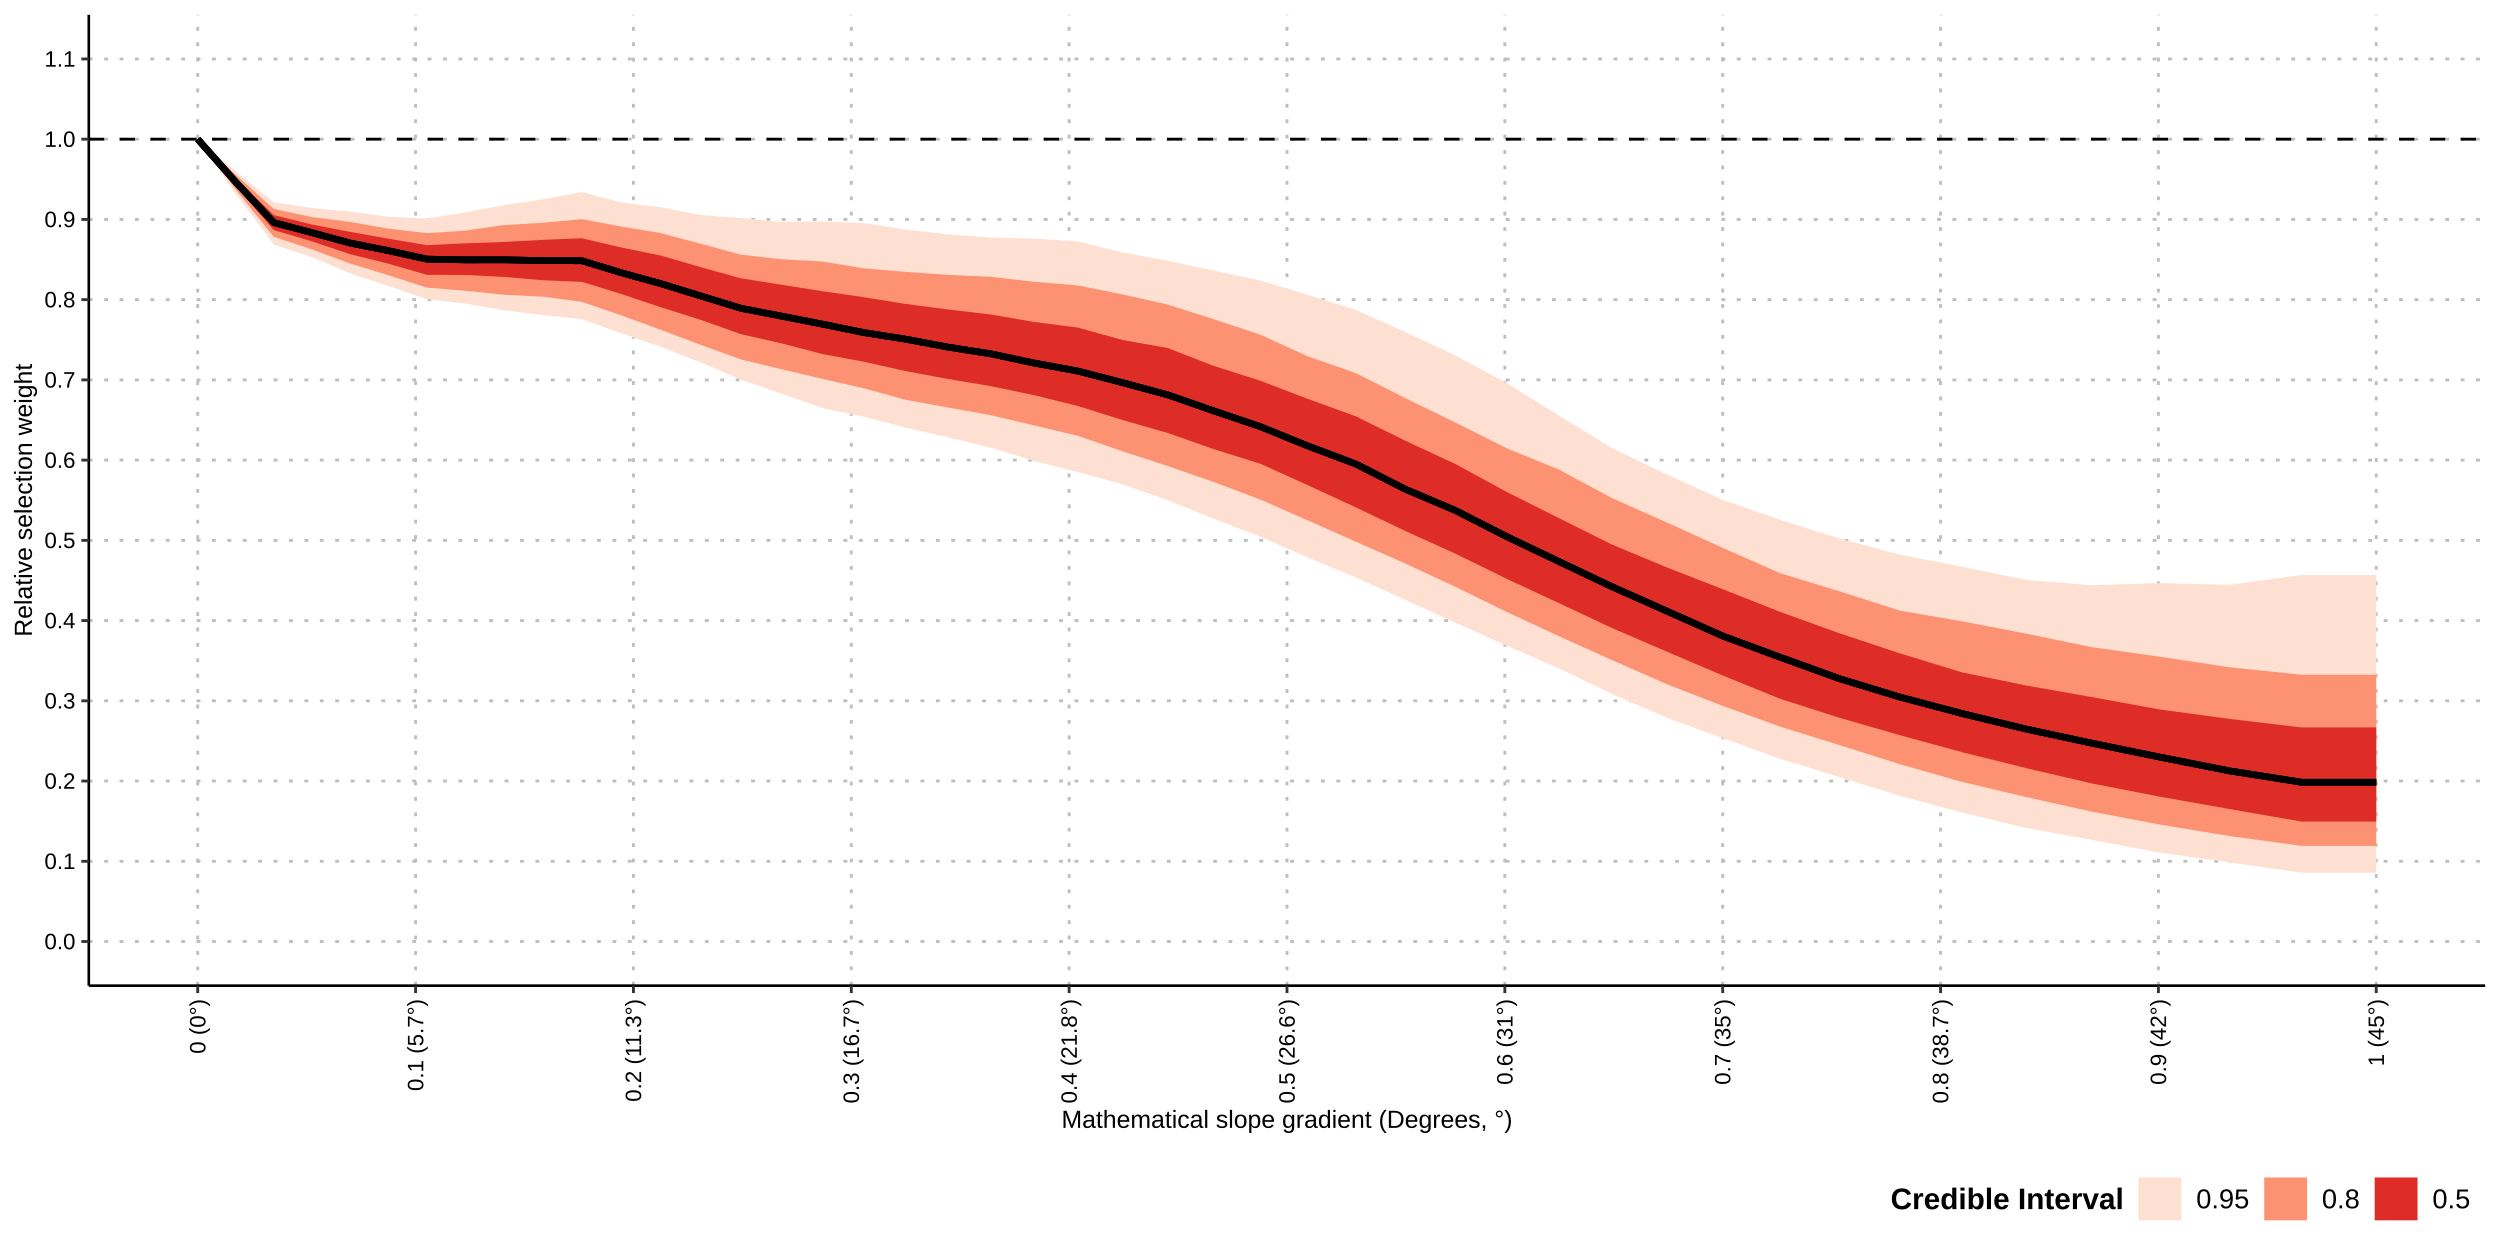
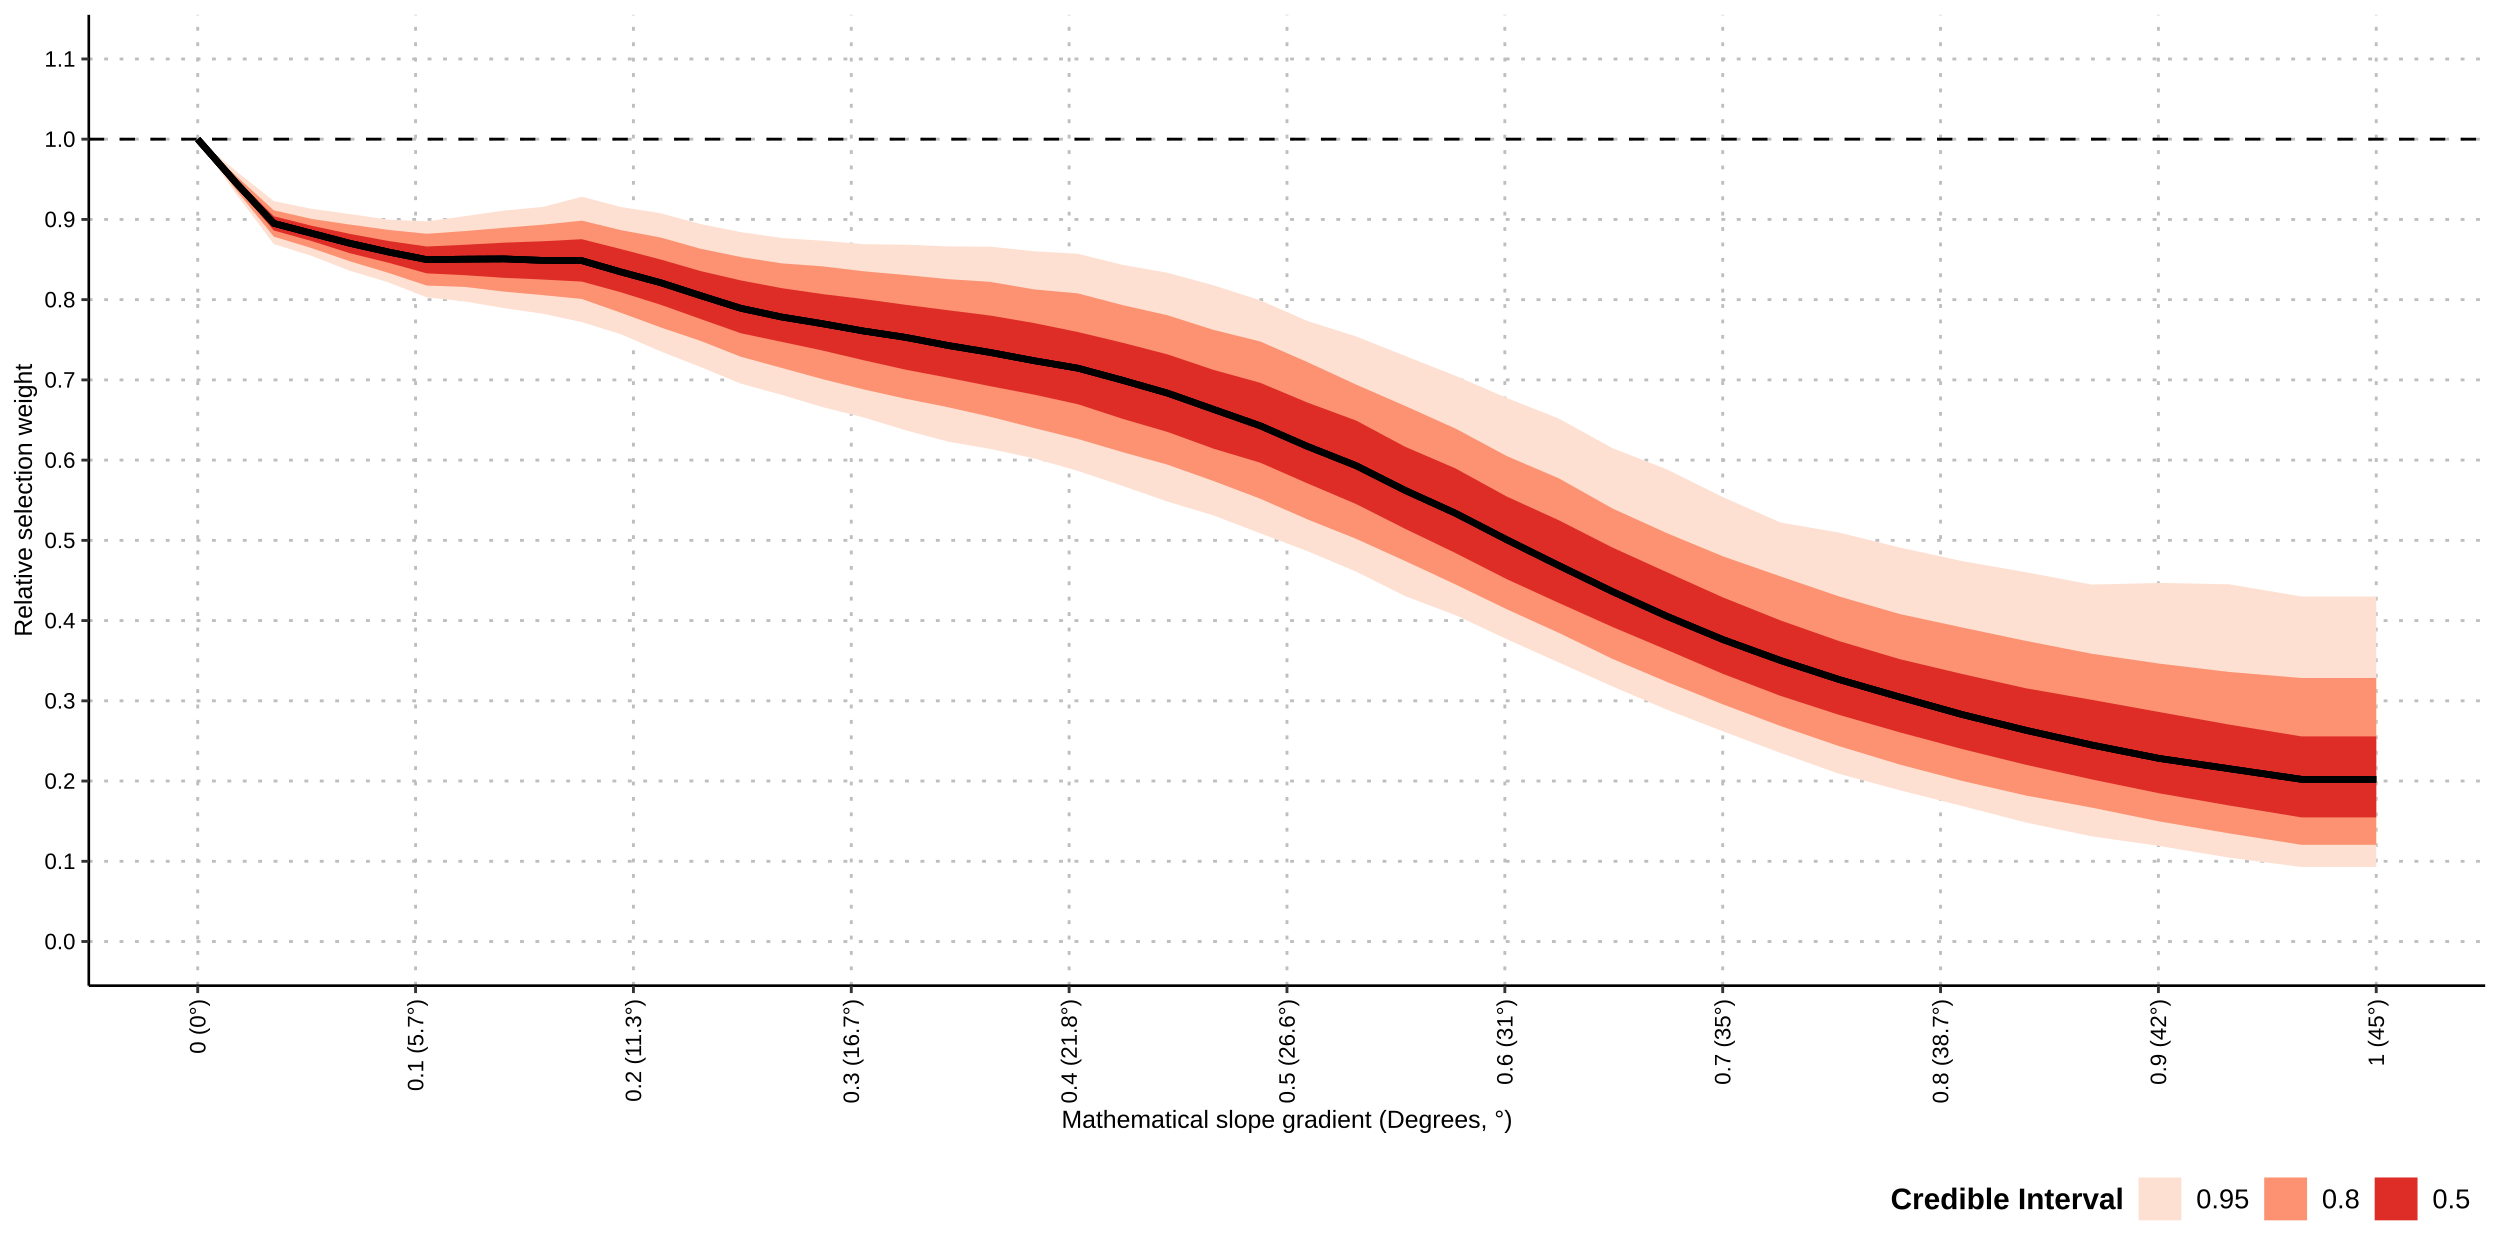
<svg xmlns="http://www.w3.org/2000/svg" width="1008.00pt" height="504.00pt" viewBox="0 0 1008.00 504.00">
  <g class="svglite">
    <defs>
      <style type="text/css">
    .svglite line, .svglite polyline, .svglite polygon, .svglite path, .svglite rect, .svglite circle {
      fill: none;
      stroke: #000000;
      stroke-linecap: round;
      stroke-linejoin: round;
      stroke-miterlimit: 10.00;
    }
    .svglite text {
      white-space: pre;
    }
    .svglite g.glyphgroup path {
      fill: inherit;
      stroke: none;
    }
  </style>
    </defs>
    <rect width="100%" height="100%" style="stroke: none; fill: #FFFFFF;" />
    <defs>
      <clipPath id="cpMC4wMHwxMDA4LjAwfDAuMDB8NTA0LjAw">
        <rect x="0.00" y="0.00" width="1008.00" height="504.00" />
      </clipPath>
    </defs>
    <g clip-path="url(#cpMC4wMHwxMDA4LjAwfDAuMDB8NTA0LjAw)">
      <rect x="0" y="0.00" width="1008.00" height="504.00" style="stroke-width: 1.16; stroke: #FFFFFF; fill: #FFFFFF;" />
    </g>
    <defs>
      <clipPath id="cpMzUuODB8MTAwMi4wMnw1Ljk4fDM5Ny40MQ==">
        <rect x="35.80" y="5.98" width="966.22" height="391.44" />
      </clipPath>
    </defs>
    <g clip-path="url(#cpMzUuODB8MTAwMi4wMnw1Ljk4fDM5Ny40MQ==)">
      <polyline points="35.80,379.62 1002.02,379.62 " style="stroke-width: 1.16; stroke: #BEBEBE; stroke-dasharray: 1.55,4.66; stroke-linecap: butt;" />
      <polyline points="35.80,347.27 1002.02,347.27 " style="stroke-width: 1.16; stroke: #BEBEBE; stroke-dasharray: 1.55,4.66; stroke-linecap: butt;" />
      <polyline points="35.80,314.92 1002.02,314.92 " style="stroke-width: 1.16; stroke: #BEBEBE; stroke-dasharray: 1.55,4.66; stroke-linecap: butt;" />
      <polyline points="35.80,282.57 1002.02,282.57 " style="stroke-width: 1.16; stroke: #BEBEBE; stroke-dasharray: 1.55,4.66; stroke-linecap: butt;" />
      <polyline points="35.80,250.22 1002.02,250.22 " style="stroke-width: 1.16; stroke: #BEBEBE; stroke-dasharray: 1.55,4.66; stroke-linecap: butt;" />
      <polyline points="35.80,217.87 1002.02,217.87 " style="stroke-width: 1.16; stroke: #BEBEBE; stroke-dasharray: 1.55,4.66; stroke-linecap: butt;" />
      <polyline points="35.80,185.52 1002.02,185.52 " style="stroke-width: 1.16; stroke: #BEBEBE; stroke-dasharray: 1.55,4.66; stroke-linecap: butt;" />
      <polyline points="35.80,153.17 1002.02,153.17 " style="stroke-width: 1.16; stroke: #BEBEBE; stroke-dasharray: 1.55,4.66; stroke-linecap: butt;" />
      <polyline points="35.80,120.82 1002.02,120.82 " style="stroke-width: 1.16; stroke: #BEBEBE; stroke-dasharray: 1.55,4.66; stroke-linecap: butt;" />
      <polyline points="35.80,88.47 1002.02,88.47 " style="stroke-width: 1.16; stroke: #BEBEBE; stroke-dasharray: 1.55,4.66; stroke-linecap: butt;" />
      <polyline points="35.80,56.12 1002.02,56.12 " style="stroke-width: 1.16; stroke: #BEBEBE; stroke-dasharray: 1.55,4.66; stroke-linecap: butt;" />
      <polyline points="35.80,23.77 1002.02,23.77 " style="stroke-width: 1.16; stroke: #BEBEBE; stroke-dasharray: 1.55,4.66; stroke-linecap: butt;" />
      <polyline points="79.72,397.41 79.72,5.98 " style="stroke-width: 1.16; stroke: #BEBEBE; stroke-dasharray: 1.55,4.66; stroke-linecap: butt;" />
      <polyline points="167.56,397.41 167.56,5.98 " style="stroke-width: 1.16; stroke: #BEBEBE; stroke-dasharray: 1.55,4.66; stroke-linecap: butt;" />
      <polyline points="255.40,397.41 255.40,5.98 " style="stroke-width: 1.16; stroke: #BEBEBE; stroke-dasharray: 1.55,4.66; stroke-linecap: butt;" />
      <polyline points="343.24,397.41 343.24,5.98 " style="stroke-width: 1.16; stroke: #BEBEBE; stroke-dasharray: 1.55,4.66; stroke-linecap: butt;" />
      <polyline points="431.07,397.41 431.07,5.98 " style="stroke-width: 1.16; stroke: #BEBEBE; stroke-dasharray: 1.55,4.66; stroke-linecap: butt;" />
      <polyline points="518.91,397.41 518.91,5.98 " style="stroke-width: 1.16; stroke: #BEBEBE; stroke-dasharray: 1.55,4.66; stroke-linecap: butt;" />
      <polyline points="606.75,397.41 606.75,5.98 " style="stroke-width: 1.16; stroke: #BEBEBE; stroke-dasharray: 1.55,4.66; stroke-linecap: butt;" />
      <polyline points="694.59,397.41 694.59,5.98 " style="stroke-width: 1.16; stroke: #BEBEBE; stroke-dasharray: 1.55,4.66; stroke-linecap: butt;" />
      <polyline points="782.43,397.41 782.43,5.98 " style="stroke-width: 1.16; stroke: #BEBEBE; stroke-dasharray: 1.55,4.66; stroke-linecap: butt;" />
      <polyline points="870.27,397.41 870.27,5.98 " style="stroke-width: 1.16; stroke: #BEBEBE; stroke-dasharray: 1.55,4.66; stroke-linecap: butt;" />
      <polyline points="958.10,397.41 958.10,5.98 " style="stroke-width: 1.16; stroke: #BEBEBE; stroke-dasharray: 1.55,4.66; stroke-linecap: butt;" />
-       <polygon points="79.72,56.12 95.05,69.09 110.40,81.54 125.76,83.87 141.14,85.32 156.57,87.39 172.04,88.13 187.57,85.68 203.17,82.72 218.84,80.38 234.60,77.43 250.46,81.65 266.43,83.57 282.51,86.70 298.73,87.93 315.08,89.48 331.59,89.31 348.27,89.96 365.13,92.54 382.17,94.49 399.43,95.75 416.90,96.22 434.61,97.35 452.57,101.79 470.80,105.15 489.32,109.10 508.14,113.12 527.28,118.90 546.77,125.00 566.62,133.89 586.86,143.31 607.51,154.48 628.60,167.58 650.15,180.78 672.20,191.35 694.77,201.59 717.90,209.61 741.63,217.16 765.99,223.63 791.02,228.49 816.77,233.79 843.29,235.96 870.62,235.09 898.83,235.79 927.97,231.86 958.10,231.86 958.10,351.89 927.97,351.89 898.83,347.69 870.62,343.74 843.29,338.63 816.77,333.80 791.02,327.57 765.99,320.86 741.63,313.30 717.90,306.01 694.77,297.66 672.20,289.46 650.15,279.90 628.60,269.53 607.51,260.36 586.86,251.06 566.62,241.87 546.77,232.87 527.28,224.79 508.14,216.39 489.32,209.16 470.80,201.66 452.57,195.26 434.61,190.34 416.90,185.83 399.43,180.52 382.17,176.29 365.13,172.46 348.27,167.99 331.59,164.53 315.08,158.72 298.73,153.05 282.51,146.13 266.43,139.90 250.46,134.36 234.60,128.71 218.84,127.05 203.17,125.12 187.57,122.41 172.04,120.59 156.57,115.30 141.14,110.22 125.76,103.70 110.40,98.63 95.05,78.12 79.72,56.12 " style="stroke-width: 0.00; stroke: none; stroke-linecap: butt; fill: #FEE0D2;" />
-       <polygon points="79.72,56.12 95.05,70.50 110.40,84.24 125.76,87.53 141.14,89.47 156.57,92.18 172.04,94.00 187.57,93.00 203.17,90.75 218.84,89.82 234.60,88.37 250.46,91.31 266.43,93.98 282.51,98.27 298.73,102.69 315.08,104.53 331.59,105.46 348.27,108.19 365.13,109.62 382.17,110.80 399.43,111.62 416.90,113.61 434.61,115.09 452.57,118.69 470.80,122.79 489.32,128.69 508.14,134.93 527.28,143.65 546.77,150.49 566.62,160.53 586.86,170.38 607.51,180.73 628.60,189.34 650.15,200.92 672.20,210.71 694.77,220.97 717.90,231.16 741.63,238.39 765.99,246.20 791.02,250.50 816.77,255.44 843.29,260.92 870.62,264.76 898.83,269.03 927.97,272.04 958.10,272.04 958.10,341.06 927.97,341.06 898.83,337.09 870.62,332.43 843.29,327.24 816.77,321.35 791.02,315.24 765.99,308.12 741.63,300.41 717.90,293.03 694.77,284.70 672.20,275.95 650.15,266.24 628.60,256.56 607.51,246.74 586.86,236.65 566.62,227.22 546.77,218.46 527.28,209.83 508.14,201.42 489.32,194.34 470.80,187.89 452.57,181.96 434.61,175.74 416.90,171.51 399.43,167.42 382.17,164.30 365.13,161.22 348.27,156.56 331.59,152.76 315.08,148.88 298.73,144.94 282.51,139.06 266.43,133.01 250.46,127.14 234.60,121.72 218.84,119.62 203.17,118.85 187.57,117.24 172.04,115.96 156.57,110.96 141.14,106.26 125.76,100.56 110.40,95.50 95.05,76.45 79.72,56.12 " style="stroke-width: 0.00; stroke: none; stroke-linecap: butt; fill: #FC9272;" />
-       <polygon points="79.72,56.12 95.05,71.80 110.40,86.73 125.76,90.54 141.14,93.49 156.57,96.23 172.04,98.84 187.57,98.10 203.17,97.57 218.84,96.70 234.60,96.06 250.46,99.78 266.43,103.04 282.51,107.72 298.73,112.21 315.08,114.81 331.59,117.41 348.27,119.83 365.13,122.55 382.17,124.76 399.43,126.80 416.90,129.80 434.61,132.09 452.57,137.08 470.80,140.32 489.32,147.52 508.14,153.51 527.28,160.81 546.77,167.91 566.62,177.69 586.86,187.11 607.51,198.35 628.60,208.93 650.15,219.67 672.20,228.84 694.77,237.63 717.90,246.77 741.63,255.33 765.99,263.42 791.02,271.08 816.77,276.36 843.29,281.04 870.62,286.04 898.83,289.85 927.97,293.30 958.10,293.30 958.10,331.27 927.97,331.27 898.83,326.19 870.62,321.18 843.29,315.87 816.77,309.68 791.02,303.27 765.99,296.43 741.63,289.40 717.90,281.82 694.77,272.44 672.20,262.81 650.15,253.31 628.60,243.21 607.51,233.41 586.86,223.26 566.62,214.11 546.77,204.63 527.28,195.63 508.14,186.98 489.32,181.07 470.80,174.58 452.57,169.35 434.61,163.71 416.90,159.33 399.43,155.69 382.17,152.80 365.13,149.64 348.27,145.85 331.59,142.76 315.08,138.45 298.73,134.73 282.51,128.97 266.43,123.88 250.46,118.53 234.60,113.65 218.84,112.99 203.17,111.65 187.57,110.87 172.04,110.81 156.57,106.31 141.14,102.50 125.76,97.31 110.40,92.78 95.05,75.00 79.72,56.12 " style="stroke-width: 0.00; stroke: none; stroke-linecap: butt; fill: #DE2D26;" />
-       <polyline points="79.72,56.12 95.05,73.40 110.40,89.76 125.76,93.81 141.14,98.00 156.57,101.06 172.04,104.47 187.57,104.78 203.17,104.76 218.84,105.05 234.60,105.14 250.46,109.96 266.43,114.38 282.51,119.32 298.73,124.30 315.08,127.46 331.59,130.69 348.27,134.10 365.13,136.75 382.17,139.95 399.43,142.66 416.90,146.37 434.61,149.63 452.57,154.28 470.80,159.20 489.32,165.65 508.14,172.02 527.28,179.80 546.77,187.13 566.62,197.26 586.86,205.84 607.51,216.37 628.60,226.44 650.15,236.66 672.20,246.46 694.77,256.51 717.90,265.05 741.63,273.64 765.99,281.05 791.02,287.68 816.77,293.93 843.29,299.62 870.62,305.23 898.83,310.80 927.97,315.40 958.10,315.40 " style="stroke-width: 2.67; stroke-linecap: butt;" />
-       <polyline points="79.72,56.12 95.05,73.40 110.40,89.76 125.76,93.81 141.14,98.00 156.57,101.06 172.04,104.47 187.57,104.78 203.17,104.76 218.84,105.05 234.60,105.14 250.46,109.96 266.43,114.38 282.51,119.32 298.73,124.30 315.08,127.46 331.59,130.69 348.27,134.10 365.13,136.75 382.17,139.95 399.43,142.66 416.90,146.37 434.61,149.63 452.57,154.28 470.80,159.20 489.32,165.65 508.14,172.02 527.28,179.80 546.77,187.13 566.62,197.26 586.86,205.84 607.51,216.37 628.60,226.44 650.15,236.66 672.20,246.46 694.77,256.51 717.90,265.05 741.63,273.64 765.99,281.05 791.02,287.68 816.77,293.93 843.29,299.62 870.62,305.23 898.83,310.80 927.97,315.40 958.10,315.40 " style="stroke-width: 2.67; stroke-linecap: butt;" />
-       <polyline points="79.72,56.12 95.05,73.40 110.40,89.76 125.76,93.81 141.14,98.00 156.57,101.06 172.04,104.47 187.57,104.78 203.17,104.76 218.84,105.05 234.60,105.14 250.46,109.96 266.43,114.38 282.51,119.32 298.73,124.30 315.08,127.46 331.59,130.69 348.27,134.10 365.13,136.75 382.17,139.95 399.43,142.66 416.90,146.37 434.61,149.63 452.57,154.28 470.80,159.20 489.32,165.65 508.14,172.02 527.28,179.80 546.77,187.13 566.62,197.26 586.86,205.84 607.51,216.37 628.60,226.44 650.15,236.66 672.20,246.46 694.77,256.51 717.90,265.05 741.63,273.64 765.99,281.05 791.02,287.68 816.77,293.93 843.29,299.62 870.62,305.23 898.83,310.80 927.97,315.40 958.10,315.40 " style="stroke-width: 2.67; stroke-linecap: butt;" />
+       <polygon points="79.72,56.12 95.05,68.86 110.40,81.09 125.76,84.21 141.14,86.32 156.57,88.58 172.04,89.26 187.57,87.12 203.17,84.90 218.84,83.43 234.60,79.34 250.46,83.48 266.43,85.99 282.51,90.35 298.73,93.60 315.08,95.95 331.59,97.05 348.27,98.44 365.13,98.67 382.17,99.33 399.43,99.47 416.90,101.30 434.61,102.31 452.57,106.78 470.80,110.01 489.32,115.04 508.14,121.10 527.28,129.48 546.77,135.65 566.62,143.55 586.86,151.52 607.51,160.45 628.60,168.81 650.15,180.70 672.20,189.31 694.77,200.48 717.90,210.68 741.63,214.76 765.99,220.76 791.02,226.21 816.77,230.71 843.29,235.69 870.62,235.03 898.83,235.59 927.97,240.51 958.10,240.51 958.10,349.58 927.97,349.58 898.83,345.83 870.62,341.11 843.29,337.21 816.77,331.62 791.02,324.97 765.99,318.64 741.63,312.04 717.90,303.59 694.77,294.91 672.20,286.19 650.15,276.78 628.60,267.15 607.51,257.72 586.86,248.03 566.62,240.40 546.77,230.48 527.28,222.27 508.14,215.04 489.32,207.84 470.80,202.27 452.57,195.91 434.61,189.88 416.90,184.82 399.43,181.05 382.17,178.06 365.13,173.49 348.27,168.33 331.59,164.13 315.08,159.19 298.73,154.70 282.51,148.00 266.43,141.72 250.46,134.81 234.60,129.89 218.84,126.50 203.17,124.24 187.57,121.58 172.04,119.88 156.57,113.85 141.14,109.20 125.76,103.23 110.40,98.42 95.05,78.01 79.72,56.12 " style="stroke-width: 0.00; stroke: none; stroke-linecap: butt; fill: #FEE0D2;" />
+       <polygon points="79.72,56.12 95.05,70.79 110.40,84.79 125.76,88.30 141.14,90.57 156.57,92.69 172.04,94.25 187.57,93.16 203.17,91.84 218.84,90.59 234.60,88.97 250.46,92.80 266.43,95.78 282.51,100.31 298.73,103.64 315.08,106.18 331.59,107.39 348.27,109.38 365.13,110.89 382.17,112.54 399.43,113.69 416.90,116.68 434.61,118.30 452.57,123.01 470.80,127.13 489.32,133.03 508.14,137.69 527.28,146.06 546.77,155.06 566.62,163.71 586.86,172.80 607.51,183.87 628.60,192.90 650.15,205.02 672.20,215.02 694.77,224.36 717.90,232.41 741.63,240.52 765.99,247.59 791.02,252.98 816.77,258.40 843.29,263.58 870.62,267.57 898.83,270.94 927.97,273.38 958.10,273.38 958.10,340.63 927.97,340.63 898.83,336.04 870.62,331.20 843.29,325.62 816.77,320.75 791.02,314.84 765.99,308.28 741.63,300.89 717.90,292.74 694.77,284.04 672.20,275.00 650.15,265.67 628.60,255.21 607.51,245.65 586.86,235.66 566.62,226.23 546.77,217.25 527.28,209.47 508.14,201.10 489.32,193.96 470.80,187.38 452.57,182.30 434.61,177.00 416.90,172.57 399.43,168.09 382.17,164.18 365.13,160.79 348.27,157.02 331.59,152.86 315.08,148.33 298.73,143.86 282.51,137.47 266.43,132.03 250.46,126.15 234.60,120.55 218.84,119.00 203.17,117.58 187.57,115.71 172.04,115.14 156.57,110.02 141.14,105.38 125.76,100.09 110.40,95.42 95.05,76.41 79.72,56.12 " style="stroke-width: 0.00; stroke: none; stroke-linecap: butt; fill: #FC9272;" />
+       <polygon points="79.72,56.12 95.05,72.05 110.40,87.20 125.76,91.05 141.14,94.32 156.57,97.16 172.04,99.39 187.57,98.68 203.17,97.85 218.84,97.27 234.60,96.45 250.46,100.46 266.43,104.65 282.51,109.31 298.73,113.07 315.08,116.17 331.59,118.57 348.27,120.60 365.13,122.90 382.17,125.09 399.43,127.26 416.90,130.25 434.61,133.88 452.57,138.18 470.80,142.91 489.32,149.15 508.14,154.35 527.28,162.36 546.77,169.57 566.62,180.17 586.86,188.87 607.51,200.20 628.60,209.81 650.15,220.78 672.20,230.78 694.77,240.92 717.90,250.17 741.63,258.52 765.99,265.78 791.02,271.73 816.77,277.50 843.29,282.15 870.62,287.10 898.83,292.16 927.97,296.92 958.10,296.92 958.10,329.58 927.97,329.58 898.83,324.79 870.62,319.87 843.29,314.24 816.77,308.36 791.02,301.99 765.99,295.29 741.63,288.28 717.90,280.58 694.77,271.75 672.20,262.09 650.15,252.80 628.60,243.15 607.51,233.52 586.86,223.00 566.62,213.26 546.77,203.23 527.28,194.95 508.14,186.57 489.32,180.92 470.80,174.19 452.57,168.86 434.61,162.99 416.90,159.11 399.43,155.75 382.17,152.29 365.13,149.06 348.27,145.27 331.59,141.32 315.08,137.83 298.73,134.38 282.51,128.64 266.43,122.90 250.46,117.89 234.60,113.54 218.84,112.71 203.17,112.02 187.57,110.97 172.04,110.22 156.57,105.93 141.14,102.13 125.76,97.22 110.40,92.94 95.05,75.09 79.72,56.12 " style="stroke-width: 0.00; stroke: none; stroke-linecap: butt; fill: #DE2D26;" />
+       <polyline points="79.72,56.12 95.05,73.57 110.40,90.07 125.76,94.10 141.14,98.12 156.57,101.60 172.04,104.68 187.57,104.49 203.17,104.39 218.84,104.98 234.60,105.10 250.46,109.69 266.43,114.01 282.51,119.21 298.73,124.31 315.08,127.81 331.59,130.52 348.27,133.48 365.13,136.03 382.17,139.29 399.43,142.14 416.90,145.43 434.61,148.46 452.57,153.32 470.80,158.54 489.32,165.07 508.14,171.69 527.28,180.04 546.77,187.76 566.62,197.76 586.86,206.96 607.51,217.62 628.60,228.08 650.15,238.52 672.20,248.53 694.77,257.92 717.90,266.31 741.63,274.03 765.99,281.06 791.02,288.08 816.77,294.44 843.29,300.37 870.62,305.81 898.83,309.96 927.97,314.23 958.10,314.23 " style="stroke-width: 2.67; stroke-linecap: butt;" />
+       <polyline points="79.72,56.12 95.05,73.57 110.40,90.07 125.76,94.10 141.14,98.12 156.57,101.60 172.04,104.68 187.57,104.49 203.17,104.39 218.84,104.98 234.60,105.10 250.46,109.69 266.43,114.01 282.51,119.21 298.73,124.31 315.08,127.81 331.59,130.52 348.27,133.48 365.13,136.03 382.17,139.29 399.43,142.14 416.90,145.43 434.61,148.46 452.57,153.32 470.80,158.54 489.32,165.07 508.14,171.69 527.28,180.04 546.77,187.76 566.62,197.76 586.86,206.96 607.51,217.62 628.60,228.08 650.15,238.52 672.20,248.53 694.77,257.92 717.90,266.31 741.63,274.03 765.99,281.06 791.02,288.08 816.77,294.44 843.29,300.37 870.62,305.81 898.83,309.96 927.97,314.23 958.10,314.23 " style="stroke-width: 2.67; stroke-linecap: butt;" />
+       <polyline points="79.72,56.12 95.05,73.57 110.40,90.07 125.76,94.10 141.14,98.12 156.57,101.60 172.04,104.68 187.57,104.49 203.17,104.39 218.84,104.98 234.60,105.10 250.46,109.69 266.43,114.01 282.51,119.21 298.73,124.31 315.08,127.81 331.59,130.52 348.27,133.48 365.13,136.03 382.17,139.29 399.43,142.14 416.90,145.43 434.61,148.46 452.57,153.32 470.80,158.54 489.32,165.07 508.14,171.69 527.28,180.04 546.77,187.76 566.62,197.76 586.86,206.96 607.51,217.62 628.60,228.08 650.15,238.52 672.20,248.53 694.77,257.92 717.90,266.31 741.63,274.03 765.99,281.06 791.02,288.08 816.77,294.44 843.29,300.37 870.62,305.81 898.83,309.96 927.97,314.23 958.10,314.23 " style="stroke-width: 2.67; stroke-linecap: butt;" />
      <line x1="35.80" y1="56.12" x2="1002.02" y2="56.12" style="stroke-width: 1.16; stroke-dasharray: 6.21,6.21; stroke-linecap: butt;" />
    </g>
    <g clip-path="url(#cpMC4wMHwxMDA4LjAwfDAuMDB8NTA0LjAw)">
      <polyline points="35.80,397.41 35.80,5.98 " style="stroke-width: 1.07; stroke-linecap: butt;" />
      <text x="30.42" y="382.72" text-anchor="end" style="font-size: 9.00px; font-family: &quot;Liberation Sans&quot;;" textLength="12.50px" lengthAdjust="spacingAndGlyphs">0.0</text>
      <text x="30.42" y="350.37" text-anchor="end" style="font-size: 9.00px; font-family: &quot;Liberation Sans&quot;;" textLength="12.50px" lengthAdjust="spacingAndGlyphs">0.1</text>
      <text x="30.42" y="318.02" text-anchor="end" style="font-size: 9.00px; font-family: &quot;Liberation Sans&quot;;" textLength="12.50px" lengthAdjust="spacingAndGlyphs">0.2</text>
      <text x="30.42" y="285.67" text-anchor="end" style="font-size: 9.00px; font-family: &quot;Liberation Sans&quot;;" textLength="12.50px" lengthAdjust="spacingAndGlyphs">0.3</text>
      <text x="30.42" y="253.32" text-anchor="end" style="font-size: 9.00px; font-family: &quot;Liberation Sans&quot;;" textLength="12.50px" lengthAdjust="spacingAndGlyphs">0.4</text>
      <text x="30.42" y="220.97" text-anchor="end" style="font-size: 9.00px; font-family: &quot;Liberation Sans&quot;;" textLength="12.50px" lengthAdjust="spacingAndGlyphs">0.5</text>
      <text x="30.42" y="188.62" text-anchor="end" style="font-size: 9.00px; font-family: &quot;Liberation Sans&quot;;" textLength="12.50px" lengthAdjust="spacingAndGlyphs">0.6</text>
      <text x="30.42" y="156.27" text-anchor="end" style="font-size: 9.00px; font-family: &quot;Liberation Sans&quot;;" textLength="12.50px" lengthAdjust="spacingAndGlyphs">0.7</text>
      <text x="30.42" y="123.92" text-anchor="end" style="font-size: 9.00px; font-family: &quot;Liberation Sans&quot;;" textLength="12.50px" lengthAdjust="spacingAndGlyphs">0.8</text>
      <text x="30.42" y="91.57" text-anchor="end" style="font-size: 9.00px; font-family: &quot;Liberation Sans&quot;;" textLength="12.50px" lengthAdjust="spacingAndGlyphs">0.9</text>
      <text x="30.42" y="59.22" text-anchor="end" style="font-size: 9.00px; font-family: &quot;Liberation Sans&quot;;" textLength="12.50px" lengthAdjust="spacingAndGlyphs">1.0</text>
      <text x="30.42" y="26.87" text-anchor="end" style="font-size: 9.00px; font-family: &quot;Liberation Sans&quot;;" textLength="12.50px" lengthAdjust="spacingAndGlyphs">1.1</text>
      <polyline points="32.81,379.62 35.80,379.62 " style="stroke-width: 1.16; stroke: #333333; stroke-linecap: butt;" />
      <polyline points="32.81,347.27 35.80,347.27 " style="stroke-width: 1.16; stroke: #333333; stroke-linecap: butt;" />
      <polyline points="32.81,314.92 35.80,314.92 " style="stroke-width: 1.16; stroke: #333333; stroke-linecap: butt;" />
      <polyline points="32.81,282.57 35.80,282.57 " style="stroke-width: 1.16; stroke: #333333; stroke-linecap: butt;" />
      <polyline points="32.81,250.22 35.80,250.22 " style="stroke-width: 1.16; stroke: #333333; stroke-linecap: butt;" />
      <polyline points="32.81,217.87 35.80,217.87 " style="stroke-width: 1.16; stroke: #333333; stroke-linecap: butt;" />
      <polyline points="32.81,185.52 35.80,185.52 " style="stroke-width: 1.16; stroke: #333333; stroke-linecap: butt;" />
      <polyline points="32.81,153.17 35.80,153.17 " style="stroke-width: 1.16; stroke: #333333; stroke-linecap: butt;" />
      <polyline points="32.81,120.82 35.80,120.82 " style="stroke-width: 1.16; stroke: #333333; stroke-linecap: butt;" />
      <polyline points="32.81,88.47 35.80,88.47 " style="stroke-width: 1.16; stroke: #333333; stroke-linecap: butt;" />
      <polyline points="32.81,56.12 35.80,56.12 " style="stroke-width: 1.16; stroke: #333333; stroke-linecap: butt;" />
      <polyline points="32.81,23.77 35.80,23.77 " style="stroke-width: 1.16; stroke: #333333; stroke-linecap: butt;" />
      <polyline points="35.80,397.41 1002.02,397.41 " style="stroke-width: 1.07; stroke-linecap: butt;" />
      <polyline points="79.72,400.40 79.72,397.41 " style="stroke-width: 1.16; stroke: #333333; stroke-linecap: butt;" />
      <polyline points="167.56,400.40 167.56,397.41 " style="stroke-width: 1.16; stroke: #333333; stroke-linecap: butt;" />
      <polyline points="255.40,400.40 255.40,397.41 " style="stroke-width: 1.16; stroke: #333333; stroke-linecap: butt;" />
      <polyline points="343.24,400.40 343.24,397.41 " style="stroke-width: 1.16; stroke: #333333; stroke-linecap: butt;" />
      <polyline points="431.07,400.40 431.07,397.41 " style="stroke-width: 1.16; stroke: #333333; stroke-linecap: butt;" />
      <polyline points="518.91,400.40 518.91,397.41 " style="stroke-width: 1.16; stroke: #333333; stroke-linecap: butt;" />
      <polyline points="606.75,400.40 606.75,397.41 " style="stroke-width: 1.16; stroke: #333333; stroke-linecap: butt;" />
      <polyline points="694.59,400.40 694.59,397.41 " style="stroke-width: 1.16; stroke: #333333; stroke-linecap: butt;" />
      <polyline points="782.43,400.40 782.43,397.41 " style="stroke-width: 1.16; stroke: #333333; stroke-linecap: butt;" />
      <polyline points="870.27,400.40 870.27,397.41 " style="stroke-width: 1.16; stroke: #333333; stroke-linecap: butt;" />
      <polyline points="958.10,400.40 958.10,397.41 " style="stroke-width: 1.16; stroke: #333333; stroke-linecap: butt;" />
      <text transform="translate(82.82,402.79) rotate(-90)" text-anchor="end" style="font-size: 9.00px; font-family: &quot;Liberation Sans&quot;;" textLength="22.09px" lengthAdjust="spacingAndGlyphs">0 (0°)</text>
      <text transform="translate(170.66,402.79) rotate(-90)" text-anchor="end" style="font-size: 9.00px; font-family: &quot;Liberation Sans&quot;;" textLength="37.09px" lengthAdjust="spacingAndGlyphs">0.1 (5.7°)</text>
      <text transform="translate(258.49,402.79) rotate(-90)" text-anchor="end" style="font-size: 9.00px; font-family: &quot;Liberation Sans&quot;;" textLength="41.42px" lengthAdjust="spacingAndGlyphs">0.2 (11.3°)</text>
      <text transform="translate(346.33,402.79) rotate(-90)" text-anchor="end" style="font-size: 9.00px; font-family: &quot;Liberation Sans&quot;;" textLength="42.09px" lengthAdjust="spacingAndGlyphs">0.3 (16.7°)</text>
      <text transform="translate(434.17,402.79) rotate(-90)" text-anchor="end" style="font-size: 9.00px; font-family: &quot;Liberation Sans&quot;;" textLength="42.09px" lengthAdjust="spacingAndGlyphs">0.4 (21.8°)</text>
      <text transform="translate(522.01,402.79) rotate(-90)" text-anchor="end" style="font-size: 9.00px; font-family: &quot;Liberation Sans&quot;;" textLength="42.09px" lengthAdjust="spacingAndGlyphs">0.5 (26.6°)</text>
      <text transform="translate(609.85,402.79) rotate(-90)" text-anchor="end" style="font-size: 9.00px; font-family: &quot;Liberation Sans&quot;;" textLength="34.59px" lengthAdjust="spacingAndGlyphs">0.6 (31°)</text>
      <text transform="translate(697.68,402.79) rotate(-90)" text-anchor="end" style="font-size: 9.00px; font-family: &quot;Liberation Sans&quot;;" textLength="34.59px" lengthAdjust="spacingAndGlyphs">0.7 (35°)</text>
      <text transform="translate(785.52,402.79) rotate(-90)" text-anchor="end" style="font-size: 9.00px; font-family: &quot;Liberation Sans&quot;;" textLength="42.09px" lengthAdjust="spacingAndGlyphs">0.8 (38.7°)</text>
      <text transform="translate(873.36,402.79) rotate(-90)" text-anchor="end" style="font-size: 9.00px; font-family: &quot;Liberation Sans&quot;;" textLength="34.59px" lengthAdjust="spacingAndGlyphs">0.9 (42°)</text>
      <text transform="translate(961.20,402.79) rotate(-90)" text-anchor="end" style="font-size: 9.00px; font-family: &quot;Liberation Sans&quot;;" textLength="27.09px" lengthAdjust="spacingAndGlyphs">1 (45°)</text>
      <text x="518.91" y="454.76" text-anchor="middle" style="font-size: 10.00px; font-family: &quot;Liberation Sans&quot;;" textLength="181.88px" lengthAdjust="spacingAndGlyphs">Mathematical slope gradient (Degrees, °)</text>
      <text transform="translate(12.86,201.70) rotate(-90)" text-anchor="middle" style="font-size: 10.00px; font-family: &quot;Liberation Sans&quot;;" textLength="110.06px" lengthAdjust="spacingAndGlyphs">Relative selection weight</text>
      <text x="762.28" y="487.53" style="font-size: 12.00px; font-weight: bold; font-family: &quot;Liberation Sans&quot;;" textLength="94.00px" lengthAdjust="spacingAndGlyphs">Credible Interval</text>
      <rect x="862.25" y="474.76" width="17.28" height="17.28" style="stroke-width: 1.16; stroke: none; fill: #FFFFFF;" />
      <rect x="862.25" y="474.76" width="17.28" height="17.28" style="stroke-width: 0.75; stroke: none; fill: #FEE0D2;" />
      <rect x="912.93" y="474.76" width="17.28" height="17.28" style="stroke-width: 1.16; stroke: none; fill: #FFFFFF;" />
      <rect x="912.93" y="474.76" width="17.28" height="17.28" style="stroke-width: 0.75; stroke: none; fill: #FC9272;" />
      <rect x="957.47" y="474.76" width="17.28" height="17.28" style="stroke-width: 1.16; stroke: none; fill: #FFFFFF;" />
      <rect x="957.47" y="474.76" width="17.28" height="17.28" style="stroke-width: 0.75; stroke: none; fill: #DE2D26;" />
      <text x="885.51" y="487.19" style="font-size: 11.00px; font-family: &quot;Liberation Sans&quot;;" textLength="21.44px" lengthAdjust="spacingAndGlyphs">0.95</text>
      <text x="936.18" y="487.19" style="font-size: 11.00px; font-family: &quot;Liberation Sans&quot;;" textLength="15.31px" lengthAdjust="spacingAndGlyphs">0.8</text>
      <text x="980.73" y="487.19" style="font-size: 11.00px; font-family: &quot;Liberation Sans&quot;;" textLength="15.31px" lengthAdjust="spacingAndGlyphs">0.5</text>
    </g>
  </g>
</svg>
